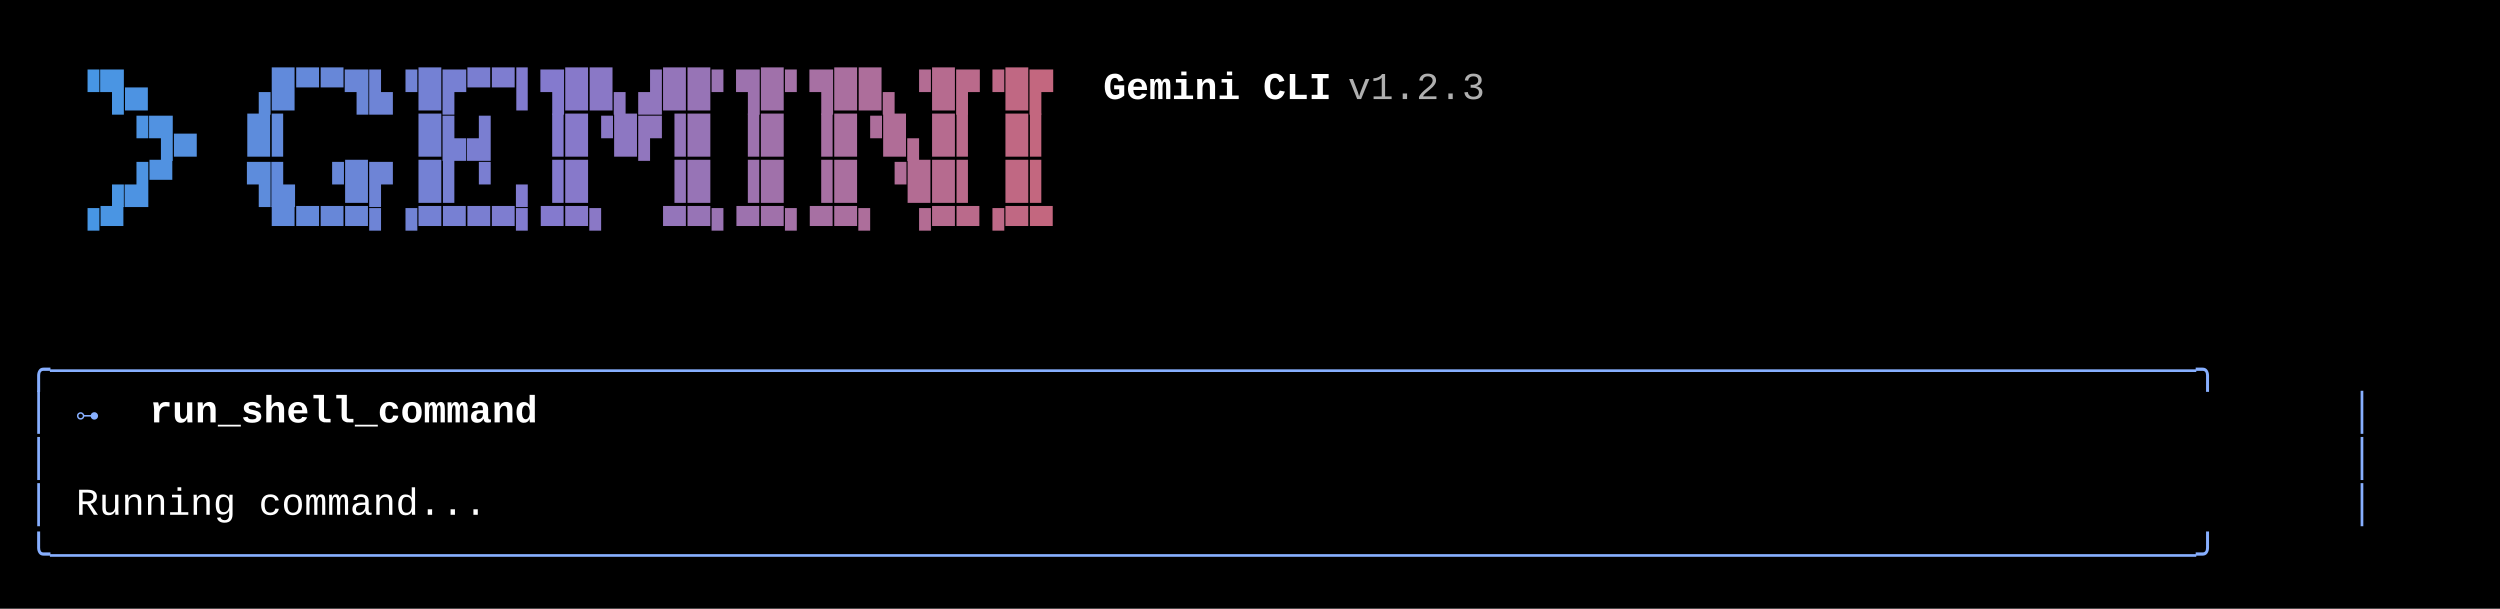
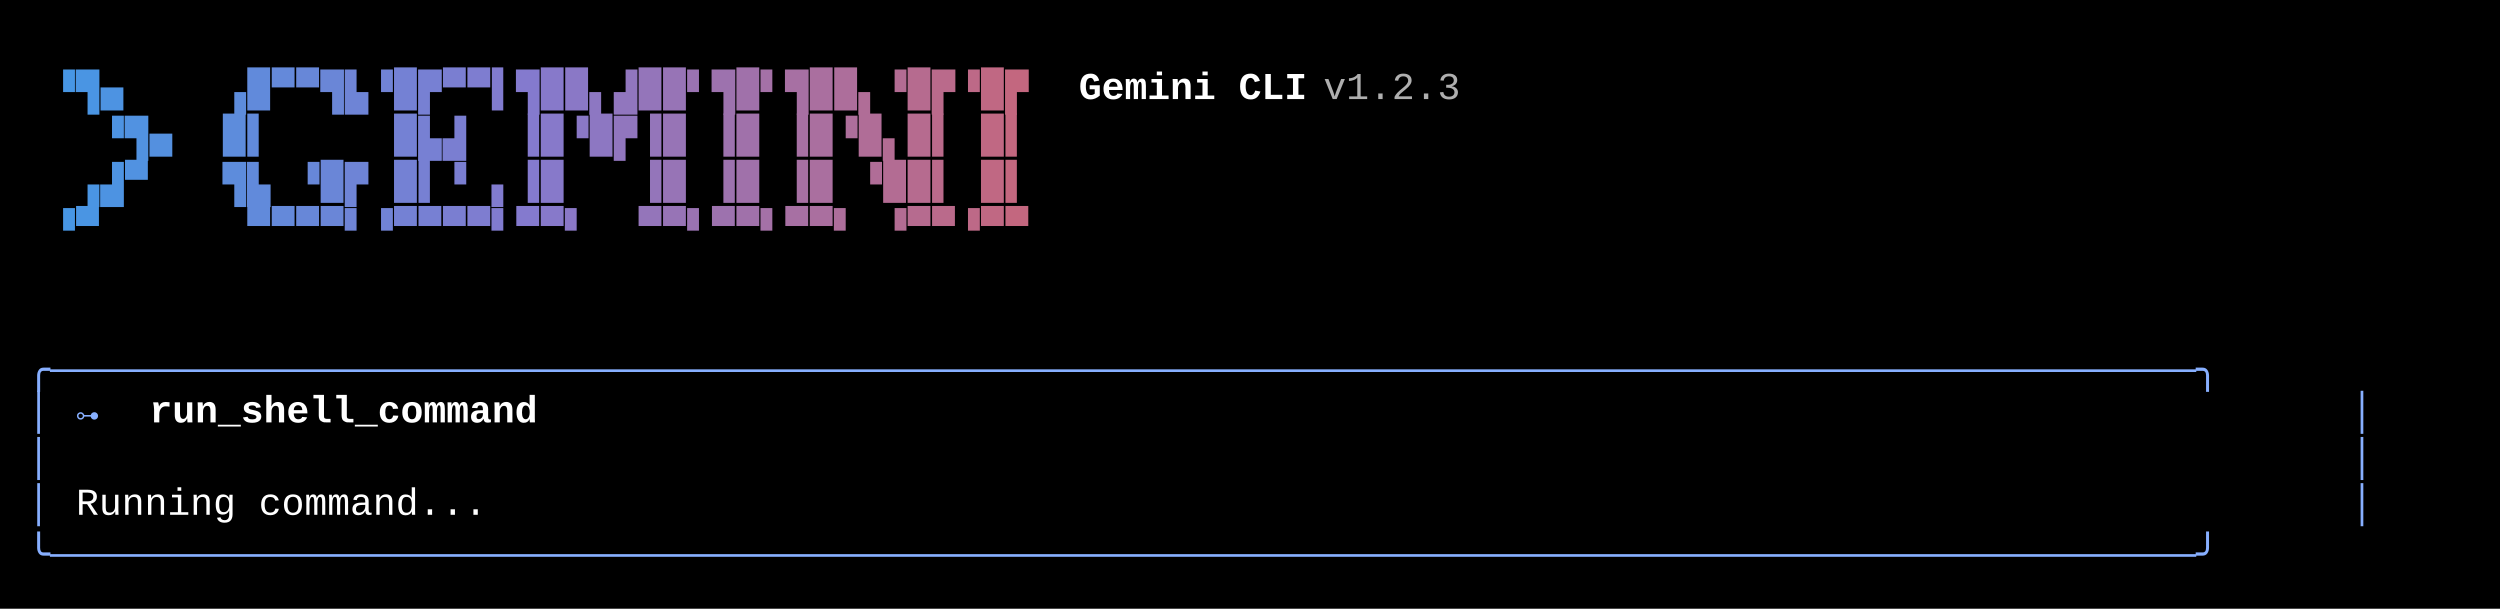
<svg xmlns="http://www.w3.org/2000/svg" width="920" height="224" viewBox="0 0 920 224">
  <style>
    text { font-family: Consolas, "Courier New", monospace; font-size: 14px; dominant-baseline: text-before-edge; white-space: pre; }
  </style>
  <rect width="920" height="224" fill="#000000" />
  <g transform="translate(10, 10)">
-     <text x="18" y="19" fill="#4796e4" textLength="9" lengthAdjust="spacingAndGlyphs">▝</text>
-     <text x="27" y="19" fill="#4a95e3" textLength="9" lengthAdjust="spacingAndGlyphs">▜</text>
-     <text x="36" y="19" fill="#4d93e2" textLength="9" lengthAdjust="spacingAndGlyphs">▄</text>
-     <text x="81" y="19" fill="#5d8cdc" textLength="9" lengthAdjust="spacingAndGlyphs">▗</text>
-     <text x="90" y="19" fill="#618adb" textLength="9" lengthAdjust="spacingAndGlyphs">█</text>
-     <text x="99" y="19" fill="#6489da" textLength="9" lengthAdjust="spacingAndGlyphs">▀</text>
-     <text x="108" y="19" fill="#6787d8" textLength="9" lengthAdjust="spacingAndGlyphs">▀</text>
-     <text x="117" y="19" fill="#6a86d7" textLength="9" lengthAdjust="spacingAndGlyphs">▜</text>
-     <text x="126" y="19" fill="#6e84d6" textLength="9" lengthAdjust="spacingAndGlyphs">▙</text>
-     <text x="135" y="19" fill="#7183d5" textLength="9" lengthAdjust="spacingAndGlyphs">▝</text>
-     <text x="144" y="19" fill="#7481d4" textLength="9" lengthAdjust="spacingAndGlyphs">█</text>
-     <text x="153" y="19" fill="#7780d3" textLength="9" lengthAdjust="spacingAndGlyphs">▛</text>
-     <text x="162" y="19" fill="#7a7ed1" textLength="9" lengthAdjust="spacingAndGlyphs">▀</text>
-     <text x="171" y="19" fill="#7e7dd0" textLength="9" lengthAdjust="spacingAndGlyphs">▀</text>
-     <text x="180" y="19" fill="#817bcf" textLength="9" lengthAdjust="spacingAndGlyphs">▌</text>
-     <text x="189" y="19" fill="#847ace" textLength="9" lengthAdjust="spacingAndGlyphs">▜</text>
-     <text x="198" y="19" fill="#8779ca" textLength="9" lengthAdjust="spacingAndGlyphs">█</text>
-     <text x="207" y="19" fill="#8a78c6" textLength="9" lengthAdjust="spacingAndGlyphs">█</text>
-     <text x="216" y="19" fill="#8d77c2" textLength="9" lengthAdjust="spacingAndGlyphs">▖</text>
-     <text x="225" y="19" fill="#9176be" textLength="9" lengthAdjust="spacingAndGlyphs">▟</text>
-     <text x="234" y="19" fill="#9475ba" textLength="9" lengthAdjust="spacingAndGlyphs">█</text>
-     <text x="243" y="19" fill="#9774b6" textLength="9" lengthAdjust="spacingAndGlyphs">█</text>
-     <text x="252" y="19" fill="#9a73b2" textLength="9" lengthAdjust="spacingAndGlyphs">▘</text>
-     <text x="261" y="19" fill="#9d72ae" textLength="9" lengthAdjust="spacingAndGlyphs">▜</text>
-     <text x="270" y="19" fill="#a071aa" textLength="9" lengthAdjust="spacingAndGlyphs">█</text>
-     <text x="279" y="19" fill="#a471a7" textLength="9" lengthAdjust="spacingAndGlyphs">▘</text>
-     <text x="288" y="19" fill="#a770a3" textLength="9" lengthAdjust="spacingAndGlyphs">▜</text>
-     <text x="297" y="19" fill="#aa6f9f" textLength="9" lengthAdjust="spacingAndGlyphs">█</text>
-     <text x="306" y="19" fill="#ad6e9b" textLength="9" lengthAdjust="spacingAndGlyphs">█</text>
-     <text x="315" y="19" fill="#b06d97" textLength="9" lengthAdjust="spacingAndGlyphs">▖</text>
-     <text x="324" y="19" fill="#b36c93" textLength="9" lengthAdjust="spacingAndGlyphs">▝</text>
-     <text x="333" y="19" fill="#b66b8f" textLength="9" lengthAdjust="spacingAndGlyphs">█</text>
-     <text x="342" y="19" fill="#ba6a8b" textLength="9" lengthAdjust="spacingAndGlyphs">▛</text>
-     <text x="351" y="19" fill="#bd6987" textLength="9" lengthAdjust="spacingAndGlyphs">▝</text>
-     <text x="360" y="19" fill="#c06883" textLength="9" lengthAdjust="spacingAndGlyphs">█</text>
-     <text x="369" y="19" fill="#c3677f" textLength="9" lengthAdjust="spacingAndGlyphs">▛</text>
-     <text x="396" y="19" fill="#ffffff" textLength="90" lengthAdjust="spacingAndGlyphs" font-weight="bold">Gemini CLI</text>
-     <text x="486" y="19" fill="#afafaf" textLength="63" lengthAdjust="spacingAndGlyphs"> v1.2.3</text>
-     <text x="36" y="36" fill="#4d93e2" textLength="9" lengthAdjust="spacingAndGlyphs">▝</text>
-     <text x="45" y="36" fill="#5192e1" textLength="9" lengthAdjust="spacingAndGlyphs">▜</text>
-     <text x="54" y="36" fill="#5490df" textLength="9" lengthAdjust="spacingAndGlyphs">▄</text>
-     <text x="81" y="36" fill="#5d8cdc" textLength="9" lengthAdjust="spacingAndGlyphs">█</text>
-     <text x="90" y="36" fill="#618adb" textLength="9" lengthAdjust="spacingAndGlyphs">▌</text>
-     <text x="144" y="36" fill="#7481d4" textLength="9" lengthAdjust="spacingAndGlyphs">█</text>
-     <text x="153" y="36" fill="#7780d3" textLength="9" lengthAdjust="spacingAndGlyphs">▙</text>
-     <text x="162" y="36" fill="#7a7ed1" textLength="9" lengthAdjust="spacingAndGlyphs">▟</text>
-     <text x="189" y="36" fill="#847ace" textLength="9" lengthAdjust="spacingAndGlyphs">▐</text>
-     <text x="198" y="36" fill="#8779ca" textLength="9" lengthAdjust="spacingAndGlyphs">█</text>
-     <text x="207" y="36" fill="#8a78c6" textLength="9" lengthAdjust="spacingAndGlyphs">▝</text>
-     <text x="216" y="36" fill="#8d77c2" textLength="9" lengthAdjust="spacingAndGlyphs">█</text>
-     <text x="225" y="36" fill="#9176be" textLength="9" lengthAdjust="spacingAndGlyphs">▛</text>
-     <text x="234" y="36" fill="#9475ba" textLength="9" lengthAdjust="spacingAndGlyphs">▐</text>
-     <text x="243" y="36" fill="#9774b6" textLength="9" lengthAdjust="spacingAndGlyphs">█</text>
-     <text x="261" y="36" fill="#9d72ae" textLength="9" lengthAdjust="spacingAndGlyphs">▐</text>
-     <text x="270" y="36" fill="#a071aa" textLength="9" lengthAdjust="spacingAndGlyphs">█</text>
-     <text x="288" y="36" fill="#a770a3" textLength="9" lengthAdjust="spacingAndGlyphs">▐</text>
-     <text x="297" y="36" fill="#aa6f9f" textLength="9" lengthAdjust="spacingAndGlyphs">█</text>
-     <text x="306" y="36" fill="#ad6e9b" textLength="9" lengthAdjust="spacingAndGlyphs">▝</text>
-     <text x="315" y="36" fill="#b06d97" textLength="9" lengthAdjust="spacingAndGlyphs">█</text>
-     <text x="324" y="36" fill="#b36c93" textLength="9" lengthAdjust="spacingAndGlyphs">▖</text>
-     <text x="333" y="36" fill="#b66b8f" textLength="9" lengthAdjust="spacingAndGlyphs">█</text>
-     <text x="342" y="36" fill="#ba6a8b" textLength="9" lengthAdjust="spacingAndGlyphs">▌</text>
-     <text x="360" y="36" fill="#c06883" textLength="9" lengthAdjust="spacingAndGlyphs">█</text>
-     <text x="369" y="36" fill="#c3677f" textLength="9" lengthAdjust="spacingAndGlyphs">▌</text>
-     <text x="27" y="53" fill="#4a95e3" textLength="9" lengthAdjust="spacingAndGlyphs">▗</text>
-     <text x="36" y="53" fill="#4d93e2" textLength="9" lengthAdjust="spacingAndGlyphs">▟</text>
-     <text x="45" y="53" fill="#5192e1" textLength="9" lengthAdjust="spacingAndGlyphs">▀</text>
-     <text x="81" y="53" fill="#5d8cdc" textLength="9" lengthAdjust="spacingAndGlyphs">▜</text>
-     <text x="90" y="53" fill="#618adb" textLength="9" lengthAdjust="spacingAndGlyphs">▙</text>
-     <text x="108" y="53" fill="#6787d8" textLength="9" lengthAdjust="spacingAndGlyphs">▝</text>
-     <text x="117" y="53" fill="#6a86d7" textLength="9" lengthAdjust="spacingAndGlyphs">█</text>
-     <text x="126" y="53" fill="#6e84d6" textLength="9" lengthAdjust="spacingAndGlyphs">▛</text>
-     <text x="144" y="53" fill="#7481d4" textLength="9" lengthAdjust="spacingAndGlyphs">█</text>
-     <text x="153" y="53" fill="#7780d3" textLength="9" lengthAdjust="spacingAndGlyphs">▌</text>
-     <text x="162" y="53" fill="#7a7ed1" textLength="9" lengthAdjust="spacingAndGlyphs">▝</text>
-     <text x="180" y="53" fill="#817bcf" textLength="9" lengthAdjust="spacingAndGlyphs">▖</text>
-     <text x="189" y="53" fill="#847ace" textLength="9" lengthAdjust="spacingAndGlyphs">▐</text>
-     <text x="198" y="53" fill="#8779ca" textLength="9" lengthAdjust="spacingAndGlyphs">█</text>
-     <text x="234" y="53" fill="#9475ba" textLength="9" lengthAdjust="spacingAndGlyphs">▐</text>
-     <text x="243" y="53" fill="#9774b6" textLength="9" lengthAdjust="spacingAndGlyphs">█</text>
-     <text x="261" y="53" fill="#9d72ae" textLength="9" lengthAdjust="spacingAndGlyphs">▐</text>
-     <text x="270" y="53" fill="#a071aa" textLength="9" lengthAdjust="spacingAndGlyphs">█</text>
-     <text x="288" y="53" fill="#a770a3" textLength="9" lengthAdjust="spacingAndGlyphs">▐</text>
-     <text x="297" y="53" fill="#aa6f9f" textLength="9" lengthAdjust="spacingAndGlyphs">█</text>
-     <text x="315" y="53" fill="#b06d97" textLength="9" lengthAdjust="spacingAndGlyphs">▝</text>
-     <text x="324" y="53" fill="#b36c93" textLength="9" lengthAdjust="spacingAndGlyphs">█</text>
-     <text x="333" y="53" fill="#b66b8f" textLength="9" lengthAdjust="spacingAndGlyphs">█</text>
-     <text x="342" y="53" fill="#ba6a8b" textLength="9" lengthAdjust="spacingAndGlyphs">▌</text>
-     <text x="360" y="53" fill="#c06883" textLength="9" lengthAdjust="spacingAndGlyphs">█</text>
-     <text x="369" y="53" fill="#c3677f" textLength="9" lengthAdjust="spacingAndGlyphs">▌</text>
-     <text x="18" y="70" fill="#4796e4" textLength="9" lengthAdjust="spacingAndGlyphs">▝</text>
-     <text x="27" y="70" fill="#4a95e3" textLength="9" lengthAdjust="spacingAndGlyphs">▀</text>
-     <text x="90" y="70" fill="#618adb" textLength="9" lengthAdjust="spacingAndGlyphs">▀</text>
-     <text x="99" y="70" fill="#6489da" textLength="9" lengthAdjust="spacingAndGlyphs">▀</text>
-     <text x="108" y="70" fill="#6787d8" textLength="9" lengthAdjust="spacingAndGlyphs">▀</text>
-     <text x="117" y="70" fill="#6a86d7" textLength="9" lengthAdjust="spacingAndGlyphs">▀</text>
-     <text x="126" y="70" fill="#6e84d6" textLength="9" lengthAdjust="spacingAndGlyphs">▘</text>
-     <text x="135" y="70" fill="#7183d5" textLength="9" lengthAdjust="spacingAndGlyphs">▝</text>
-     <text x="144" y="70" fill="#7481d4" textLength="9" lengthAdjust="spacingAndGlyphs">▀</text>
-     <text x="153" y="70" fill="#7780d3" textLength="9" lengthAdjust="spacingAndGlyphs">▀</text>
-     <text x="162" y="70" fill="#7a7ed1" textLength="9" lengthAdjust="spacingAndGlyphs">▀</text>
-     <text x="171" y="70" fill="#7e7dd0" textLength="9" lengthAdjust="spacingAndGlyphs">▀</text>
-     <text x="180" y="70" fill="#817bcf" textLength="9" lengthAdjust="spacingAndGlyphs">▘</text>
-     <text x="189" y="70" fill="#847ace" textLength="9" lengthAdjust="spacingAndGlyphs">▀</text>
-     <text x="198" y="70" fill="#8779ca" textLength="9" lengthAdjust="spacingAndGlyphs">▀</text>
-     <text x="207" y="70" fill="#8a78c6" textLength="9" lengthAdjust="spacingAndGlyphs">▘</text>
-     <text x="234" y="70" fill="#9475ba" textLength="9" lengthAdjust="spacingAndGlyphs">▀</text>
-     <text x="243" y="70" fill="#9774b6" textLength="9" lengthAdjust="spacingAndGlyphs">▀</text>
-     <text x="252" y="70" fill="#9a73b2" textLength="9" lengthAdjust="spacingAndGlyphs">▘</text>
-     <text x="261" y="70" fill="#9d72ae" textLength="9" lengthAdjust="spacingAndGlyphs">▀</text>
-     <text x="270" y="70" fill="#a071aa" textLength="9" lengthAdjust="spacingAndGlyphs">▀</text>
-     <text x="279" y="70" fill="#a471a7" textLength="9" lengthAdjust="spacingAndGlyphs">▘</text>
-     <text x="288" y="70" fill="#a770a3" textLength="9" lengthAdjust="spacingAndGlyphs">▀</text>
-     <text x="297" y="70" fill="#aa6f9f" textLength="9" lengthAdjust="spacingAndGlyphs">▀</text>
-     <text x="306" y="70" fill="#ad6e9b" textLength="9" lengthAdjust="spacingAndGlyphs">▘</text>
-     <text x="324" y="70" fill="#b36c93" textLength="9" lengthAdjust="spacingAndGlyphs">▝</text>
-     <text x="333" y="70" fill="#b66b8f" textLength="9" lengthAdjust="spacingAndGlyphs">▀</text>
-     <text x="342" y="70" fill="#ba6a8b" textLength="9" lengthAdjust="spacingAndGlyphs">▀</text>
-     <text x="351" y="70" fill="#bd6987" textLength="9" lengthAdjust="spacingAndGlyphs">▝</text>
-     <text x="360" y="70" fill="#c06883" textLength="9" lengthAdjust="spacingAndGlyphs">▀</text>
-     <text x="369" y="70" fill="#c3677f" textLength="9" lengthAdjust="spacingAndGlyphs">▀</text>
+     <text x="9" y="19" fill="#4796e4" textLength="9" lengthAdjust="spacingAndGlyphs">▝</text>
+     <text x="18" y="19" fill="#4a95e3" textLength="9" lengthAdjust="spacingAndGlyphs">▜</text>
+     <text x="27" y="19" fill="#4d93e2" textLength="9" lengthAdjust="spacingAndGlyphs">▄</text>
+     <text x="72" y="19" fill="#5d8cdc" textLength="9" lengthAdjust="spacingAndGlyphs">▗</text>
+     <text x="81" y="19" fill="#618adb" textLength="9" lengthAdjust="spacingAndGlyphs">█</text>
+     <text x="90" y="19" fill="#6489da" textLength="9" lengthAdjust="spacingAndGlyphs">▀</text>
+     <text x="99" y="19" fill="#6787d8" textLength="9" lengthAdjust="spacingAndGlyphs">▀</text>
+     <text x="108" y="19" fill="#6a86d7" textLength="9" lengthAdjust="spacingAndGlyphs">▜</text>
+     <text x="117" y="19" fill="#6e84d6" textLength="9" lengthAdjust="spacingAndGlyphs">▙</text>
+     <text x="126" y="19" fill="#7183d5" textLength="9" lengthAdjust="spacingAndGlyphs">▝</text>
+     <text x="135" y="19" fill="#7481d4" textLength="9" lengthAdjust="spacingAndGlyphs">█</text>
+     <text x="144" y="19" fill="#7780d3" textLength="9" lengthAdjust="spacingAndGlyphs">▛</text>
+     <text x="153" y="19" fill="#7a7ed1" textLength="9" lengthAdjust="spacingAndGlyphs">▀</text>
+     <text x="162" y="19" fill="#7e7dd0" textLength="9" lengthAdjust="spacingAndGlyphs">▀</text>
+     <text x="171" y="19" fill="#817bcf" textLength="9" lengthAdjust="spacingAndGlyphs">▌</text>
+     <text x="180" y="19" fill="#847ace" textLength="9" lengthAdjust="spacingAndGlyphs">▜</text>
+     <text x="189" y="19" fill="#8779ca" textLength="9" lengthAdjust="spacingAndGlyphs">█</text>
+     <text x="198" y="19" fill="#8a78c6" textLength="9" lengthAdjust="spacingAndGlyphs">█</text>
+     <text x="207" y="19" fill="#8d77c2" textLength="9" lengthAdjust="spacingAndGlyphs">▖</text>
+     <text x="216" y="19" fill="#9176be" textLength="9" lengthAdjust="spacingAndGlyphs">▟</text>
+     <text x="225" y="19" fill="#9475ba" textLength="9" lengthAdjust="spacingAndGlyphs">█</text>
+     <text x="234" y="19" fill="#9774b6" textLength="9" lengthAdjust="spacingAndGlyphs">█</text>
+     <text x="243" y="19" fill="#9a73b2" textLength="9" lengthAdjust="spacingAndGlyphs">▘</text>
+     <text x="252" y="19" fill="#9d72ae" textLength="9" lengthAdjust="spacingAndGlyphs">▜</text>
+     <text x="261" y="19" fill="#a071aa" textLength="9" lengthAdjust="spacingAndGlyphs">█</text>
+     <text x="270" y="19" fill="#a471a7" textLength="9" lengthAdjust="spacingAndGlyphs">▘</text>
+     <text x="279" y="19" fill="#a770a3" textLength="9" lengthAdjust="spacingAndGlyphs">▜</text>
+     <text x="288" y="19" fill="#aa6f9f" textLength="9" lengthAdjust="spacingAndGlyphs">█</text>
+     <text x="297" y="19" fill="#ad6e9b" textLength="9" lengthAdjust="spacingAndGlyphs">█</text>
+     <text x="306" y="19" fill="#b06d97" textLength="9" lengthAdjust="spacingAndGlyphs">▖</text>
+     <text x="315" y="19" fill="#b36c93" textLength="9" lengthAdjust="spacingAndGlyphs">▝</text>
+     <text x="324" y="19" fill="#b66b8f" textLength="9" lengthAdjust="spacingAndGlyphs">█</text>
+     <text x="333" y="19" fill="#ba6a8b" textLength="9" lengthAdjust="spacingAndGlyphs">▛</text>
+     <text x="342" y="19" fill="#bd6987" textLength="9" lengthAdjust="spacingAndGlyphs">▝</text>
+     <text x="351" y="19" fill="#c06883" textLength="9" lengthAdjust="spacingAndGlyphs">█</text>
+     <text x="360" y="19" fill="#c3677f" textLength="9" lengthAdjust="spacingAndGlyphs">▛</text>
+     <text x="387" y="19" fill="#ffffff" textLength="90" lengthAdjust="spacingAndGlyphs" font-weight="bold">Gemini CLI</text>
+     <text x="477" y="19" fill="#afafaf" textLength="63" lengthAdjust="spacingAndGlyphs"> v1.2.3</text>
+     <text x="27" y="36" fill="#4d93e2" textLength="9" lengthAdjust="spacingAndGlyphs">▝</text>
+     <text x="36" y="36" fill="#5192e1" textLength="9" lengthAdjust="spacingAndGlyphs">▜</text>
+     <text x="45" y="36" fill="#5490df" textLength="9" lengthAdjust="spacingAndGlyphs">▄</text>
+     <text x="72" y="36" fill="#5d8cdc" textLength="9" lengthAdjust="spacingAndGlyphs">█</text>
+     <text x="81" y="36" fill="#618adb" textLength="9" lengthAdjust="spacingAndGlyphs">▌</text>
+     <text x="135" y="36" fill="#7481d4" textLength="9" lengthAdjust="spacingAndGlyphs">█</text>
+     <text x="144" y="36" fill="#7780d3" textLength="9" lengthAdjust="spacingAndGlyphs">▙</text>
+     <text x="153" y="36" fill="#7a7ed1" textLength="9" lengthAdjust="spacingAndGlyphs">▟</text>
+     <text x="180" y="36" fill="#847ace" textLength="9" lengthAdjust="spacingAndGlyphs">▐</text>
+     <text x="189" y="36" fill="#8779ca" textLength="9" lengthAdjust="spacingAndGlyphs">█</text>
+     <text x="198" y="36" fill="#8a78c6" textLength="9" lengthAdjust="spacingAndGlyphs">▝</text>
+     <text x="207" y="36" fill="#8d77c2" textLength="9" lengthAdjust="spacingAndGlyphs">█</text>
+     <text x="216" y="36" fill="#9176be" textLength="9" lengthAdjust="spacingAndGlyphs">▛</text>
+     <text x="225" y="36" fill="#9475ba" textLength="9" lengthAdjust="spacingAndGlyphs">▐</text>
+     <text x="234" y="36" fill="#9774b6" textLength="9" lengthAdjust="spacingAndGlyphs">█</text>
+     <text x="252" y="36" fill="#9d72ae" textLength="9" lengthAdjust="spacingAndGlyphs">▐</text>
+     <text x="261" y="36" fill="#a071aa" textLength="9" lengthAdjust="spacingAndGlyphs">█</text>
+     <text x="279" y="36" fill="#a770a3" textLength="9" lengthAdjust="spacingAndGlyphs">▐</text>
+     <text x="288" y="36" fill="#aa6f9f" textLength="9" lengthAdjust="spacingAndGlyphs">█</text>
+     <text x="297" y="36" fill="#ad6e9b" textLength="9" lengthAdjust="spacingAndGlyphs">▝</text>
+     <text x="306" y="36" fill="#b06d97" textLength="9" lengthAdjust="spacingAndGlyphs">█</text>
+     <text x="315" y="36" fill="#b36c93" textLength="9" lengthAdjust="spacingAndGlyphs">▖</text>
+     <text x="324" y="36" fill="#b66b8f" textLength="9" lengthAdjust="spacingAndGlyphs">█</text>
+     <text x="333" y="36" fill="#ba6a8b" textLength="9" lengthAdjust="spacingAndGlyphs">▌</text>
+     <text x="351" y="36" fill="#c06883" textLength="9" lengthAdjust="spacingAndGlyphs">█</text>
+     <text x="360" y="36" fill="#c3677f" textLength="9" lengthAdjust="spacingAndGlyphs">▌</text>
+     <text x="18" y="53" fill="#4a95e3" textLength="9" lengthAdjust="spacingAndGlyphs">▗</text>
+     <text x="27" y="53" fill="#4d93e2" textLength="9" lengthAdjust="spacingAndGlyphs">▟</text>
+     <text x="36" y="53" fill="#5192e1" textLength="9" lengthAdjust="spacingAndGlyphs">▀</text>
+     <text x="72" y="53" fill="#5d8cdc" textLength="9" lengthAdjust="spacingAndGlyphs">▜</text>
+     <text x="81" y="53" fill="#618adb" textLength="9" lengthAdjust="spacingAndGlyphs">▙</text>
+     <text x="99" y="53" fill="#6787d8" textLength="9" lengthAdjust="spacingAndGlyphs">▝</text>
+     <text x="108" y="53" fill="#6a86d7" textLength="9" lengthAdjust="spacingAndGlyphs">█</text>
+     <text x="117" y="53" fill="#6e84d6" textLength="9" lengthAdjust="spacingAndGlyphs">▛</text>
+     <text x="135" y="53" fill="#7481d4" textLength="9" lengthAdjust="spacingAndGlyphs">█</text>
+     <text x="144" y="53" fill="#7780d3" textLength="9" lengthAdjust="spacingAndGlyphs">▌</text>
+     <text x="153" y="53" fill="#7a7ed1" textLength="9" lengthAdjust="spacingAndGlyphs">▝</text>
+     <text x="171" y="53" fill="#817bcf" textLength="9" lengthAdjust="spacingAndGlyphs">▖</text>
+     <text x="180" y="53" fill="#847ace" textLength="9" lengthAdjust="spacingAndGlyphs">▐</text>
+     <text x="189" y="53" fill="#8779ca" textLength="9" lengthAdjust="spacingAndGlyphs">█</text>
+     <text x="225" y="53" fill="#9475ba" textLength="9" lengthAdjust="spacingAndGlyphs">▐</text>
+     <text x="234" y="53" fill="#9774b6" textLength="9" lengthAdjust="spacingAndGlyphs">█</text>
+     <text x="252" y="53" fill="#9d72ae" textLength="9" lengthAdjust="spacingAndGlyphs">▐</text>
+     <text x="261" y="53" fill="#a071aa" textLength="9" lengthAdjust="spacingAndGlyphs">█</text>
+     <text x="279" y="53" fill="#a770a3" textLength="9" lengthAdjust="spacingAndGlyphs">▐</text>
+     <text x="288" y="53" fill="#aa6f9f" textLength="9" lengthAdjust="spacingAndGlyphs">█</text>
+     <text x="306" y="53" fill="#b06d97" textLength="9" lengthAdjust="spacingAndGlyphs">▝</text>
+     <text x="315" y="53" fill="#b36c93" textLength="9" lengthAdjust="spacingAndGlyphs">█</text>
+     <text x="324" y="53" fill="#b66b8f" textLength="9" lengthAdjust="spacingAndGlyphs">█</text>
+     <text x="333" y="53" fill="#ba6a8b" textLength="9" lengthAdjust="spacingAndGlyphs">▌</text>
+     <text x="351" y="53" fill="#c06883" textLength="9" lengthAdjust="spacingAndGlyphs">█</text>
+     <text x="360" y="53" fill="#c3677f" textLength="9" lengthAdjust="spacingAndGlyphs">▌</text>
+     <text x="9" y="70" fill="#4796e4" textLength="9" lengthAdjust="spacingAndGlyphs">▝</text>
+     <text x="18" y="70" fill="#4a95e3" textLength="9" lengthAdjust="spacingAndGlyphs">▀</text>
+     <text x="81" y="70" fill="#618adb" textLength="9" lengthAdjust="spacingAndGlyphs">▀</text>
+     <text x="90" y="70" fill="#6489da" textLength="9" lengthAdjust="spacingAndGlyphs">▀</text>
+     <text x="99" y="70" fill="#6787d8" textLength="9" lengthAdjust="spacingAndGlyphs">▀</text>
+     <text x="108" y="70" fill="#6a86d7" textLength="9" lengthAdjust="spacingAndGlyphs">▀</text>
+     <text x="117" y="70" fill="#6e84d6" textLength="9" lengthAdjust="spacingAndGlyphs">▘</text>
+     <text x="126" y="70" fill="#7183d5" textLength="9" lengthAdjust="spacingAndGlyphs">▝</text>
+     <text x="135" y="70" fill="#7481d4" textLength="9" lengthAdjust="spacingAndGlyphs">▀</text>
+     <text x="144" y="70" fill="#7780d3" textLength="9" lengthAdjust="spacingAndGlyphs">▀</text>
+     <text x="153" y="70" fill="#7a7ed1" textLength="9" lengthAdjust="spacingAndGlyphs">▀</text>
+     <text x="162" y="70" fill="#7e7dd0" textLength="9" lengthAdjust="spacingAndGlyphs">▀</text>
+     <text x="171" y="70" fill="#817bcf" textLength="9" lengthAdjust="spacingAndGlyphs">▘</text>
+     <text x="180" y="70" fill="#847ace" textLength="9" lengthAdjust="spacingAndGlyphs">▀</text>
+     <text x="189" y="70" fill="#8779ca" textLength="9" lengthAdjust="spacingAndGlyphs">▀</text>
+     <text x="198" y="70" fill="#8a78c6" textLength="9" lengthAdjust="spacingAndGlyphs">▘</text>
+     <text x="225" y="70" fill="#9475ba" textLength="9" lengthAdjust="spacingAndGlyphs">▀</text>
+     <text x="234" y="70" fill="#9774b6" textLength="9" lengthAdjust="spacingAndGlyphs">▀</text>
+     <text x="243" y="70" fill="#9a73b2" textLength="9" lengthAdjust="spacingAndGlyphs">▘</text>
+     <text x="252" y="70" fill="#9d72ae" textLength="9" lengthAdjust="spacingAndGlyphs">▀</text>
+     <text x="261" y="70" fill="#a071aa" textLength="9" lengthAdjust="spacingAndGlyphs">▀</text>
+     <text x="270" y="70" fill="#a471a7" textLength="9" lengthAdjust="spacingAndGlyphs">▘</text>
+     <text x="279" y="70" fill="#a770a3" textLength="9" lengthAdjust="spacingAndGlyphs">▀</text>
+     <text x="288" y="70" fill="#aa6f9f" textLength="9" lengthAdjust="spacingAndGlyphs">▀</text>
+     <text x="297" y="70" fill="#ad6e9b" textLength="9" lengthAdjust="spacingAndGlyphs">▘</text>
+     <text x="315" y="70" fill="#b36c93" textLength="9" lengthAdjust="spacingAndGlyphs">▝</text>
+     <text x="324" y="70" fill="#b66b8f" textLength="9" lengthAdjust="spacingAndGlyphs">▀</text>
+     <text x="333" y="70" fill="#ba6a8b" textLength="9" lengthAdjust="spacingAndGlyphs">▀</text>
+     <text x="342" y="70" fill="#bd6987" textLength="9" lengthAdjust="spacingAndGlyphs">▝</text>
+     <text x="351" y="70" fill="#c06883" textLength="9" lengthAdjust="spacingAndGlyphs">▀</text>
+     <text x="360" y="70" fill="#c3677f" textLength="9" lengthAdjust="spacingAndGlyphs">▀</text>
    <text x="0" y="121" fill="#87afff" textLength="864" lengthAdjust="spacingAndGlyphs">╭──────────────────────────────────────────────────────────────────────────────────────────────╮</text>
    <text x="0" y="138" fill="#87afff" textLength="9" lengthAdjust="spacingAndGlyphs">│</text>
    <text x="18" y="138" fill="#87afff" textLength="9" lengthAdjust="spacingAndGlyphs">⊶</text>
    <text x="45" y="138" fill="#ffffff" textLength="153" lengthAdjust="spacingAndGlyphs" font-weight="bold">run_shell_command</text>
    <text x="855" y="138" fill="#87afff" textLength="9" lengthAdjust="spacingAndGlyphs">│</text>
    <text x="0" y="155" fill="#87afff" textLength="9" lengthAdjust="spacingAndGlyphs">│</text>
    <text x="855" y="155" fill="#87afff" textLength="9" lengthAdjust="spacingAndGlyphs">│</text>
    <text x="0" y="172" fill="#87afff" textLength="9" lengthAdjust="spacingAndGlyphs">│</text>
    <text x="18" y="172" fill="#ffffff" textLength="162" lengthAdjust="spacingAndGlyphs">Running command...</text>
    <text x="855" y="172" fill="#87afff" textLength="9" lengthAdjust="spacingAndGlyphs">│</text>
    <text x="0" y="189" fill="#87afff" textLength="864" lengthAdjust="spacingAndGlyphs">╰──────────────────────────────────────────────────────────────────────────────────────────────╯</text>
  </g>
</svg>
